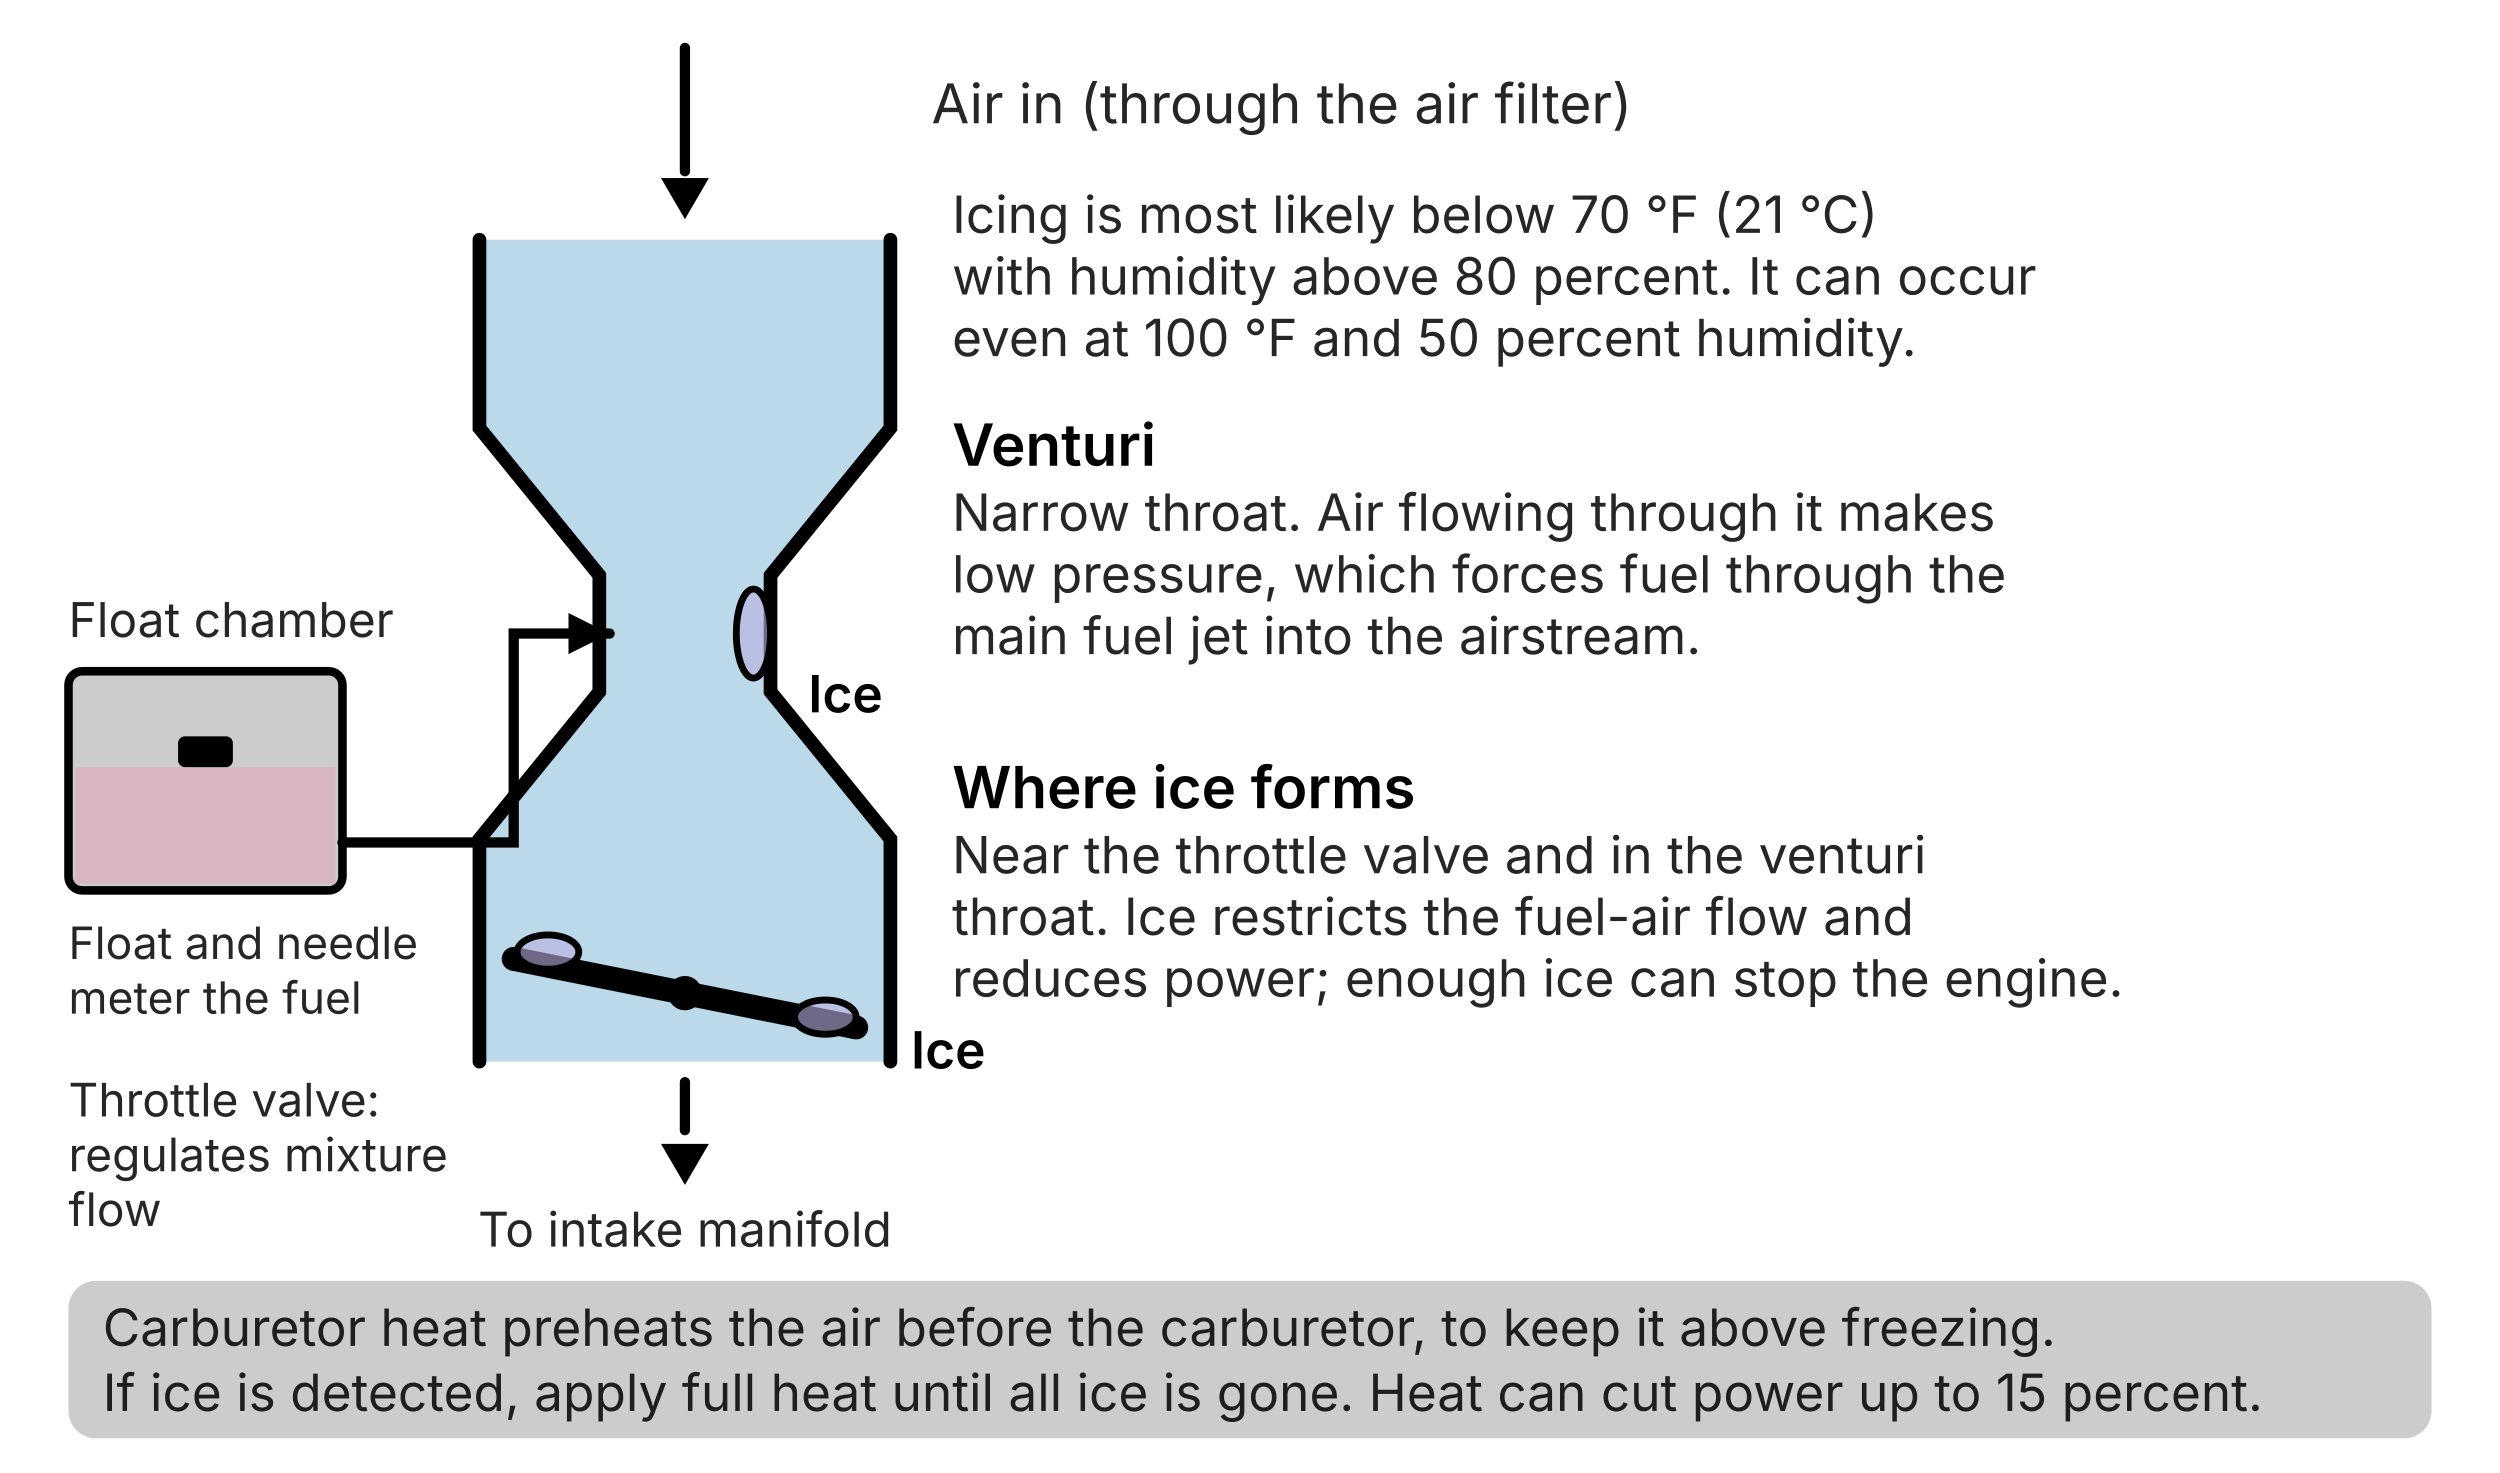
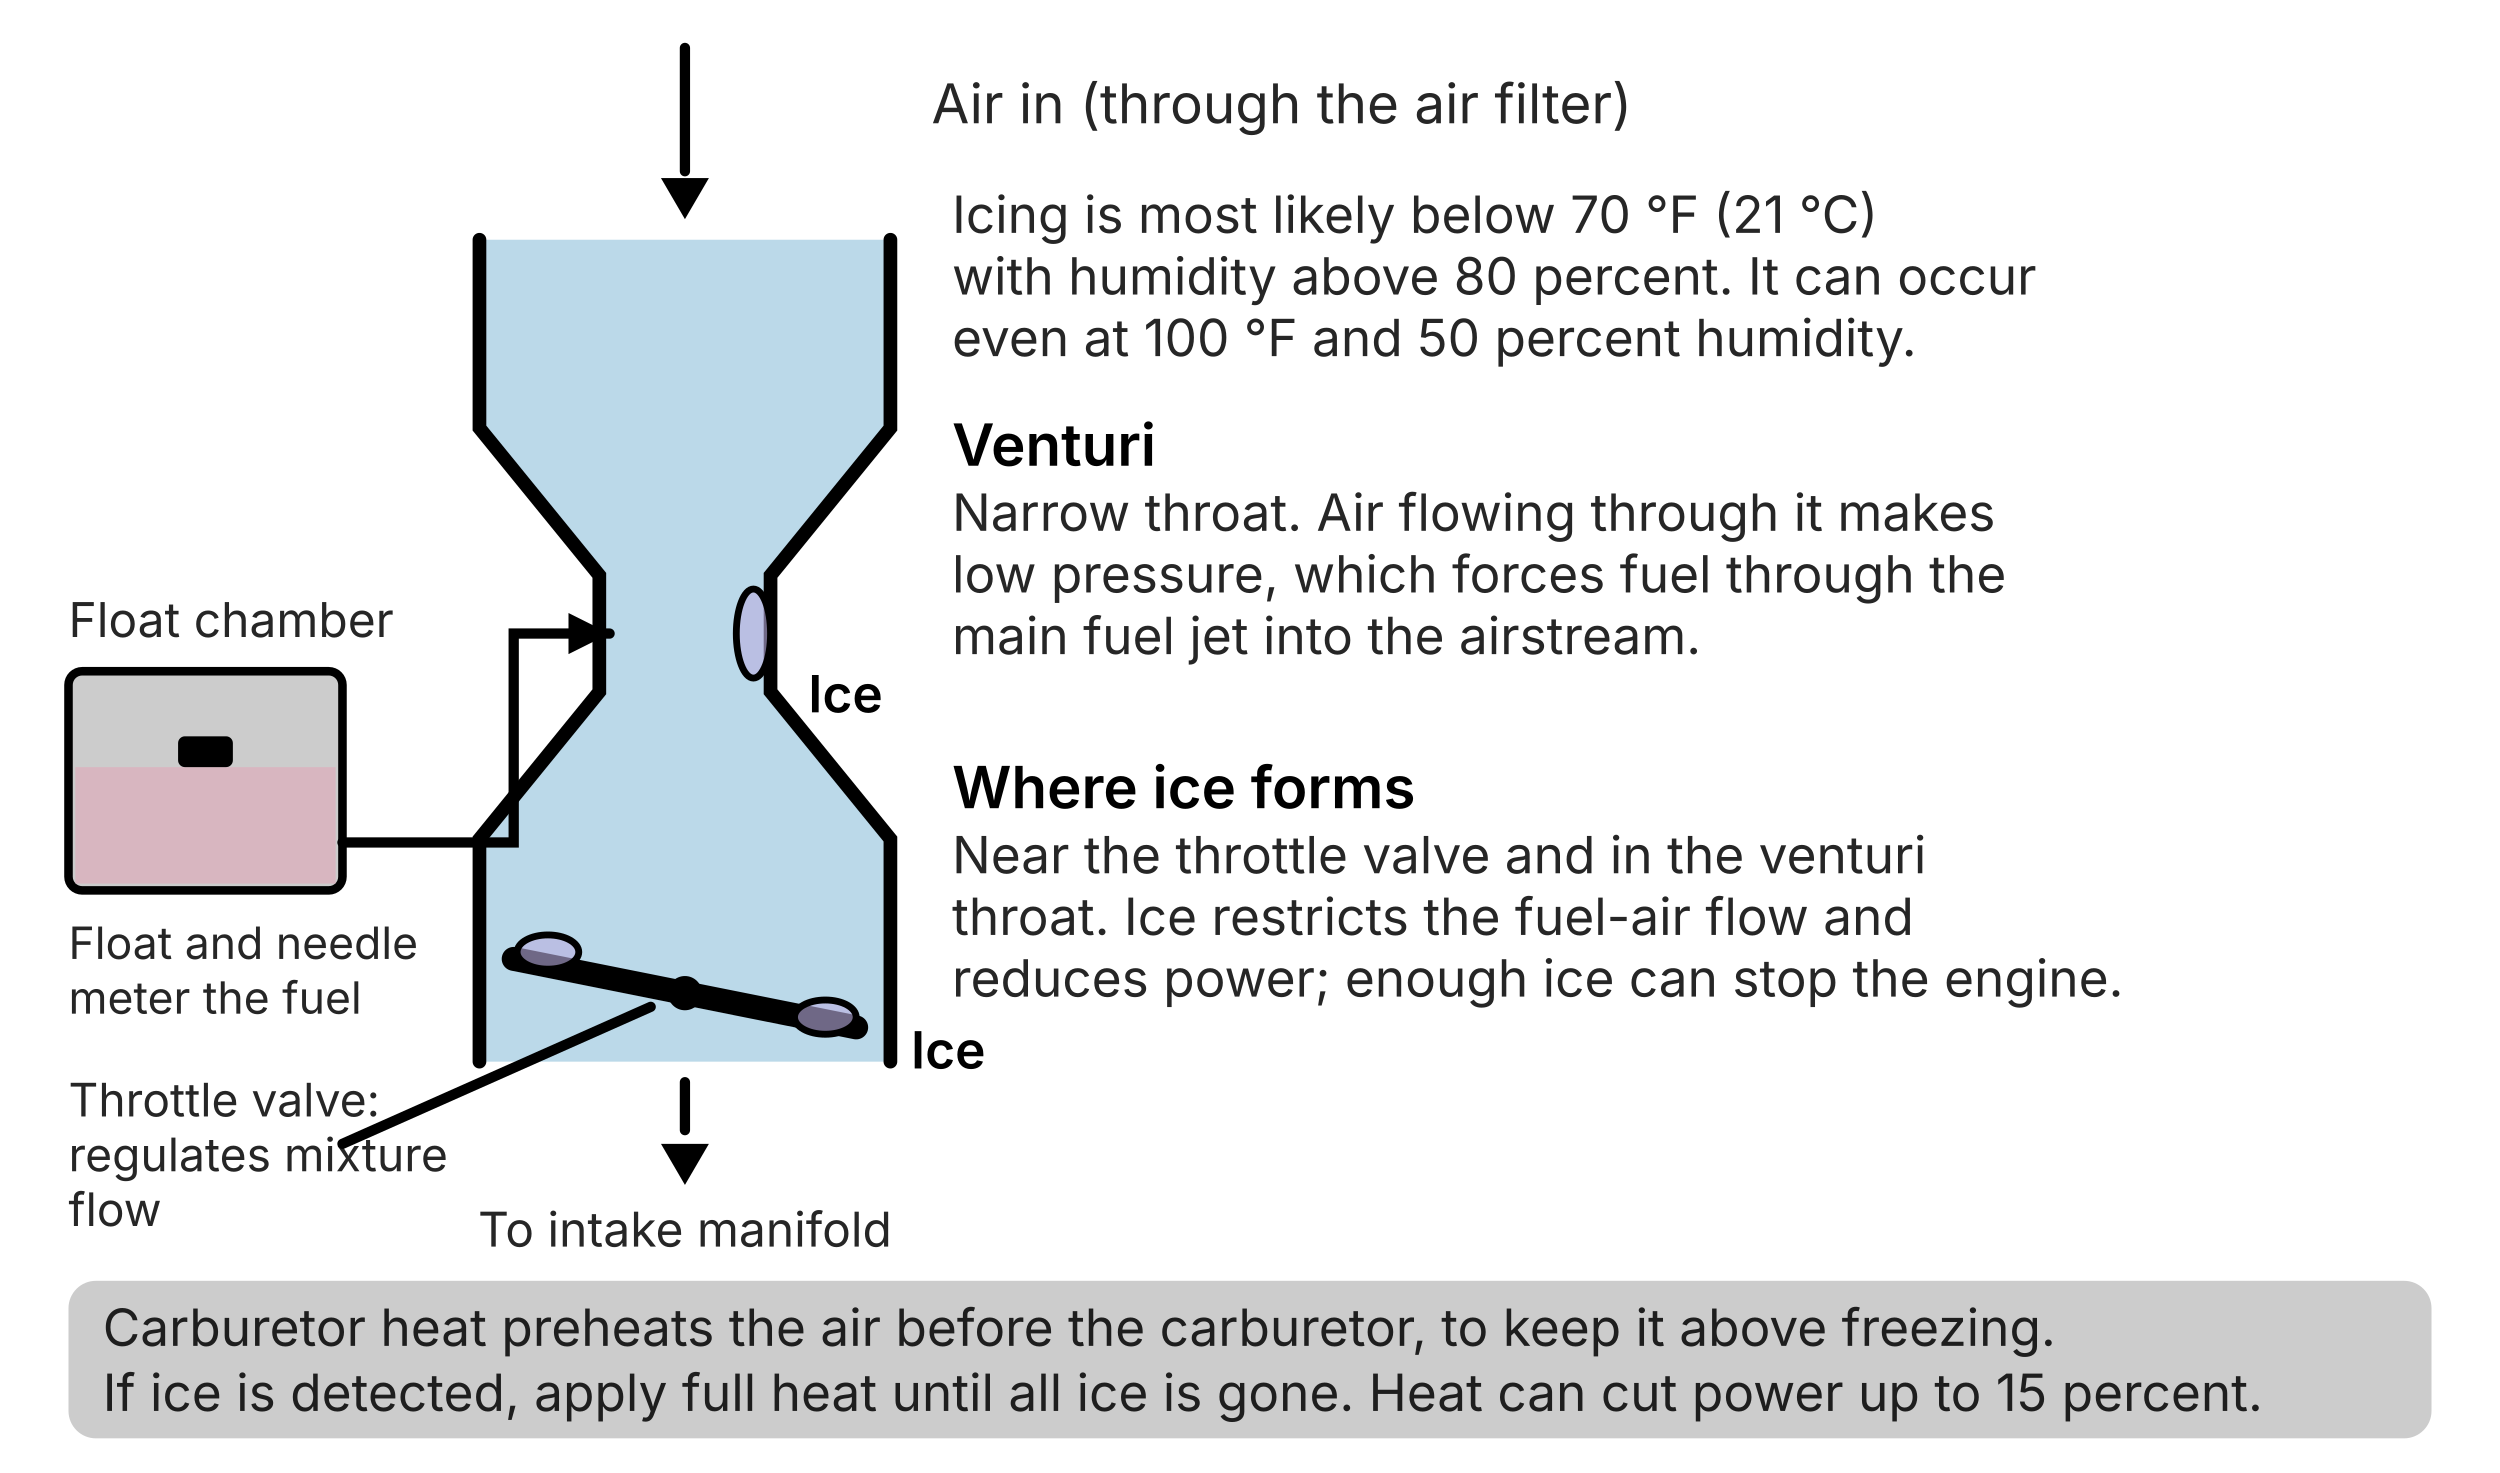
<svg xmlns="http://www.w3.org/2000/svg" viewBox="0 0 730 430" role="img" aria-labelledby="ti de">
  <style>.t{fill:currentColor;font:600 22px system-ui,-apple-system,"Segoe UI",sans-serif}.s{fill:currentColor;font:400 19px system-ui,-apple-system,"Segoe UI",sans-serif;opacity:.85}.o{fill:none;stroke:currentColor;stroke-width:3;stroke-linejoin:round;stroke-linecap:round}.d{stroke-dasharray:10 8}.m{text-anchor:middle}.e{text-anchor:end}.sky{fill:var(--palette-sky,#8EBFDA);fill-opacity:.6}.lav{fill:var(--palette-lavender,#B9ADDF);fill-opacity:.6}.mint{fill:var(--palette-mint,#AAD4C4);fill-opacity:.6}.rose{fill:var(--palette-rose,#DFA7B8);fill-opacity:.6}.acc{stroke:var(--palette-berry,#A84C6B);fill:none;stroke-width:4;stroke-linecap:round}.ah{fill:var(--palette-berry,#A84C6B)}.cl{fill:currentColor;fill-opacity:.2}.dk{stroke:currentColor;fill:none;stroke-width:4;stroke-linecap:round}.dh{fill:currentColor}.q0{font-size:15px}.q1{stroke-width:3}.q2{font-size:13.5px}.q3{stroke-width:2}</style>
  <path class="sky" d="M140 70V125L175 168V202L140 245V310H260V245L225 202V168L260 125V70z" />
  <path class="dk" style="stroke-width:4" d="M140 70V125L175 168V202L140 245V310" />
  <path class="dk" style="stroke-width:4" d="M260 70V125L225 168V202L260 245V310" />
  <path class="dk q1" d="M200 14V50" />
  <path class="dh" d="M200 64L193 52H207z" />
  <text class="s" x="272" y="36" style="font-size:16px">Air in (through the air filter)</text>
  <rect class="cl" x="20" y="196" width="80" height="64" rx="4" />
  <rect class="o" style="stroke-width:2.5" x="20" y="196" width="80" height="64" rx="4" />
  <rect class="rose" x="22" y="224" width="76" height="34" />
  <rect class="dh" x="52" y="215" width="16" height="9" rx="2" />
  <text class="s" x="20" y="186" style="font-size:14px">Float chamber</text>
  <path class="dk q1" d="M100 246H150V185H178" />
  <path class="dh" d="M178 185L166 179V191z" />
  <text class="s" x="20" y="280" style="font-size:13px">Float and needle</text>
  <text class="s" x="20" y="296" style="font-size:13px">meter the fuel</text>
  <path class="dk" style="stroke-width:7" d="M150 280L250 300" />
  <circle class="dh" cx="200" cy="290" r="5" />
+   <path d="M100 334L190 294" class="o q1" />
  <text class="s q2" x="20" y="326">Throttle valve:</text>
  <text class="s q2" x="20" y="342">regulates mixture</text>
  <text class="s q2" x="20" y="358">flow</text>
  <ellipse class="lav o q3" cx="220" cy="185" rx="5" ry="13" />
  <ellipse class="lav o q3" cx="160" cy="278" rx="9" ry="5" />
  <ellipse class="lav o q3" cx="241" cy="297" rx="9" ry="5" />
  <text class="t q0" x="236" y="208">Ice</text>
  <text class="t q0" x="266" y="312">Ice</text>
  <path class="dk q1" d="M200 316V330" />
  <path class="dh" d="M200 346L193 334H207z" />
  <text class="s m" x="200" y="364" style="font-size:14px">To intake manifold</text>
  <text class="s q0" x="278" y="68">Icing is most likely below 70 °F (21 °C)</text>
  <text class="s q0" x="278" y="86">with humidity above 80 percent. It can occur</text>
  <text class="s q0" x="278" y="104">even at 100 °F and 50 percent humidity.</text>
  <text class="t" x="278" y="136" style="font-size:17px">Venturi</text>
  <text class="s q0" x="278" y="155">Narrow throat. Air flowing through it makes</text>
  <text class="s q0" x="278" y="173">low pressure, which forces fuel through the</text>
  <text class="s q0" x="278" y="191">main fuel jet into the airstream.</text>
  <text class="t" x="278" y="236" style="font-size:17px">Where ice forms</text>
  <text class="s q0" x="278" y="255">Near the throttle valve and in the venturi</text>
  <text class="s q0" x="278" y="273">throat. Ice restricts the fuel-air flow and</text>
  <text class="s q0" x="278" y="291">reduces power; enough ice can stop the engine.</text>
  <rect class="cl" x="20" y="374" width="690" height="46" rx="8" />
  <text class="s q0" x="30" y="393">Carburetor heat preheats the air before the carburetor, to keep it above freezing.</text>
  <text class="s q0" x="30" y="412">If ice is detected, apply full heat until all ice is gone. Heat can cut power up to 15 percent.</text>
</svg>
